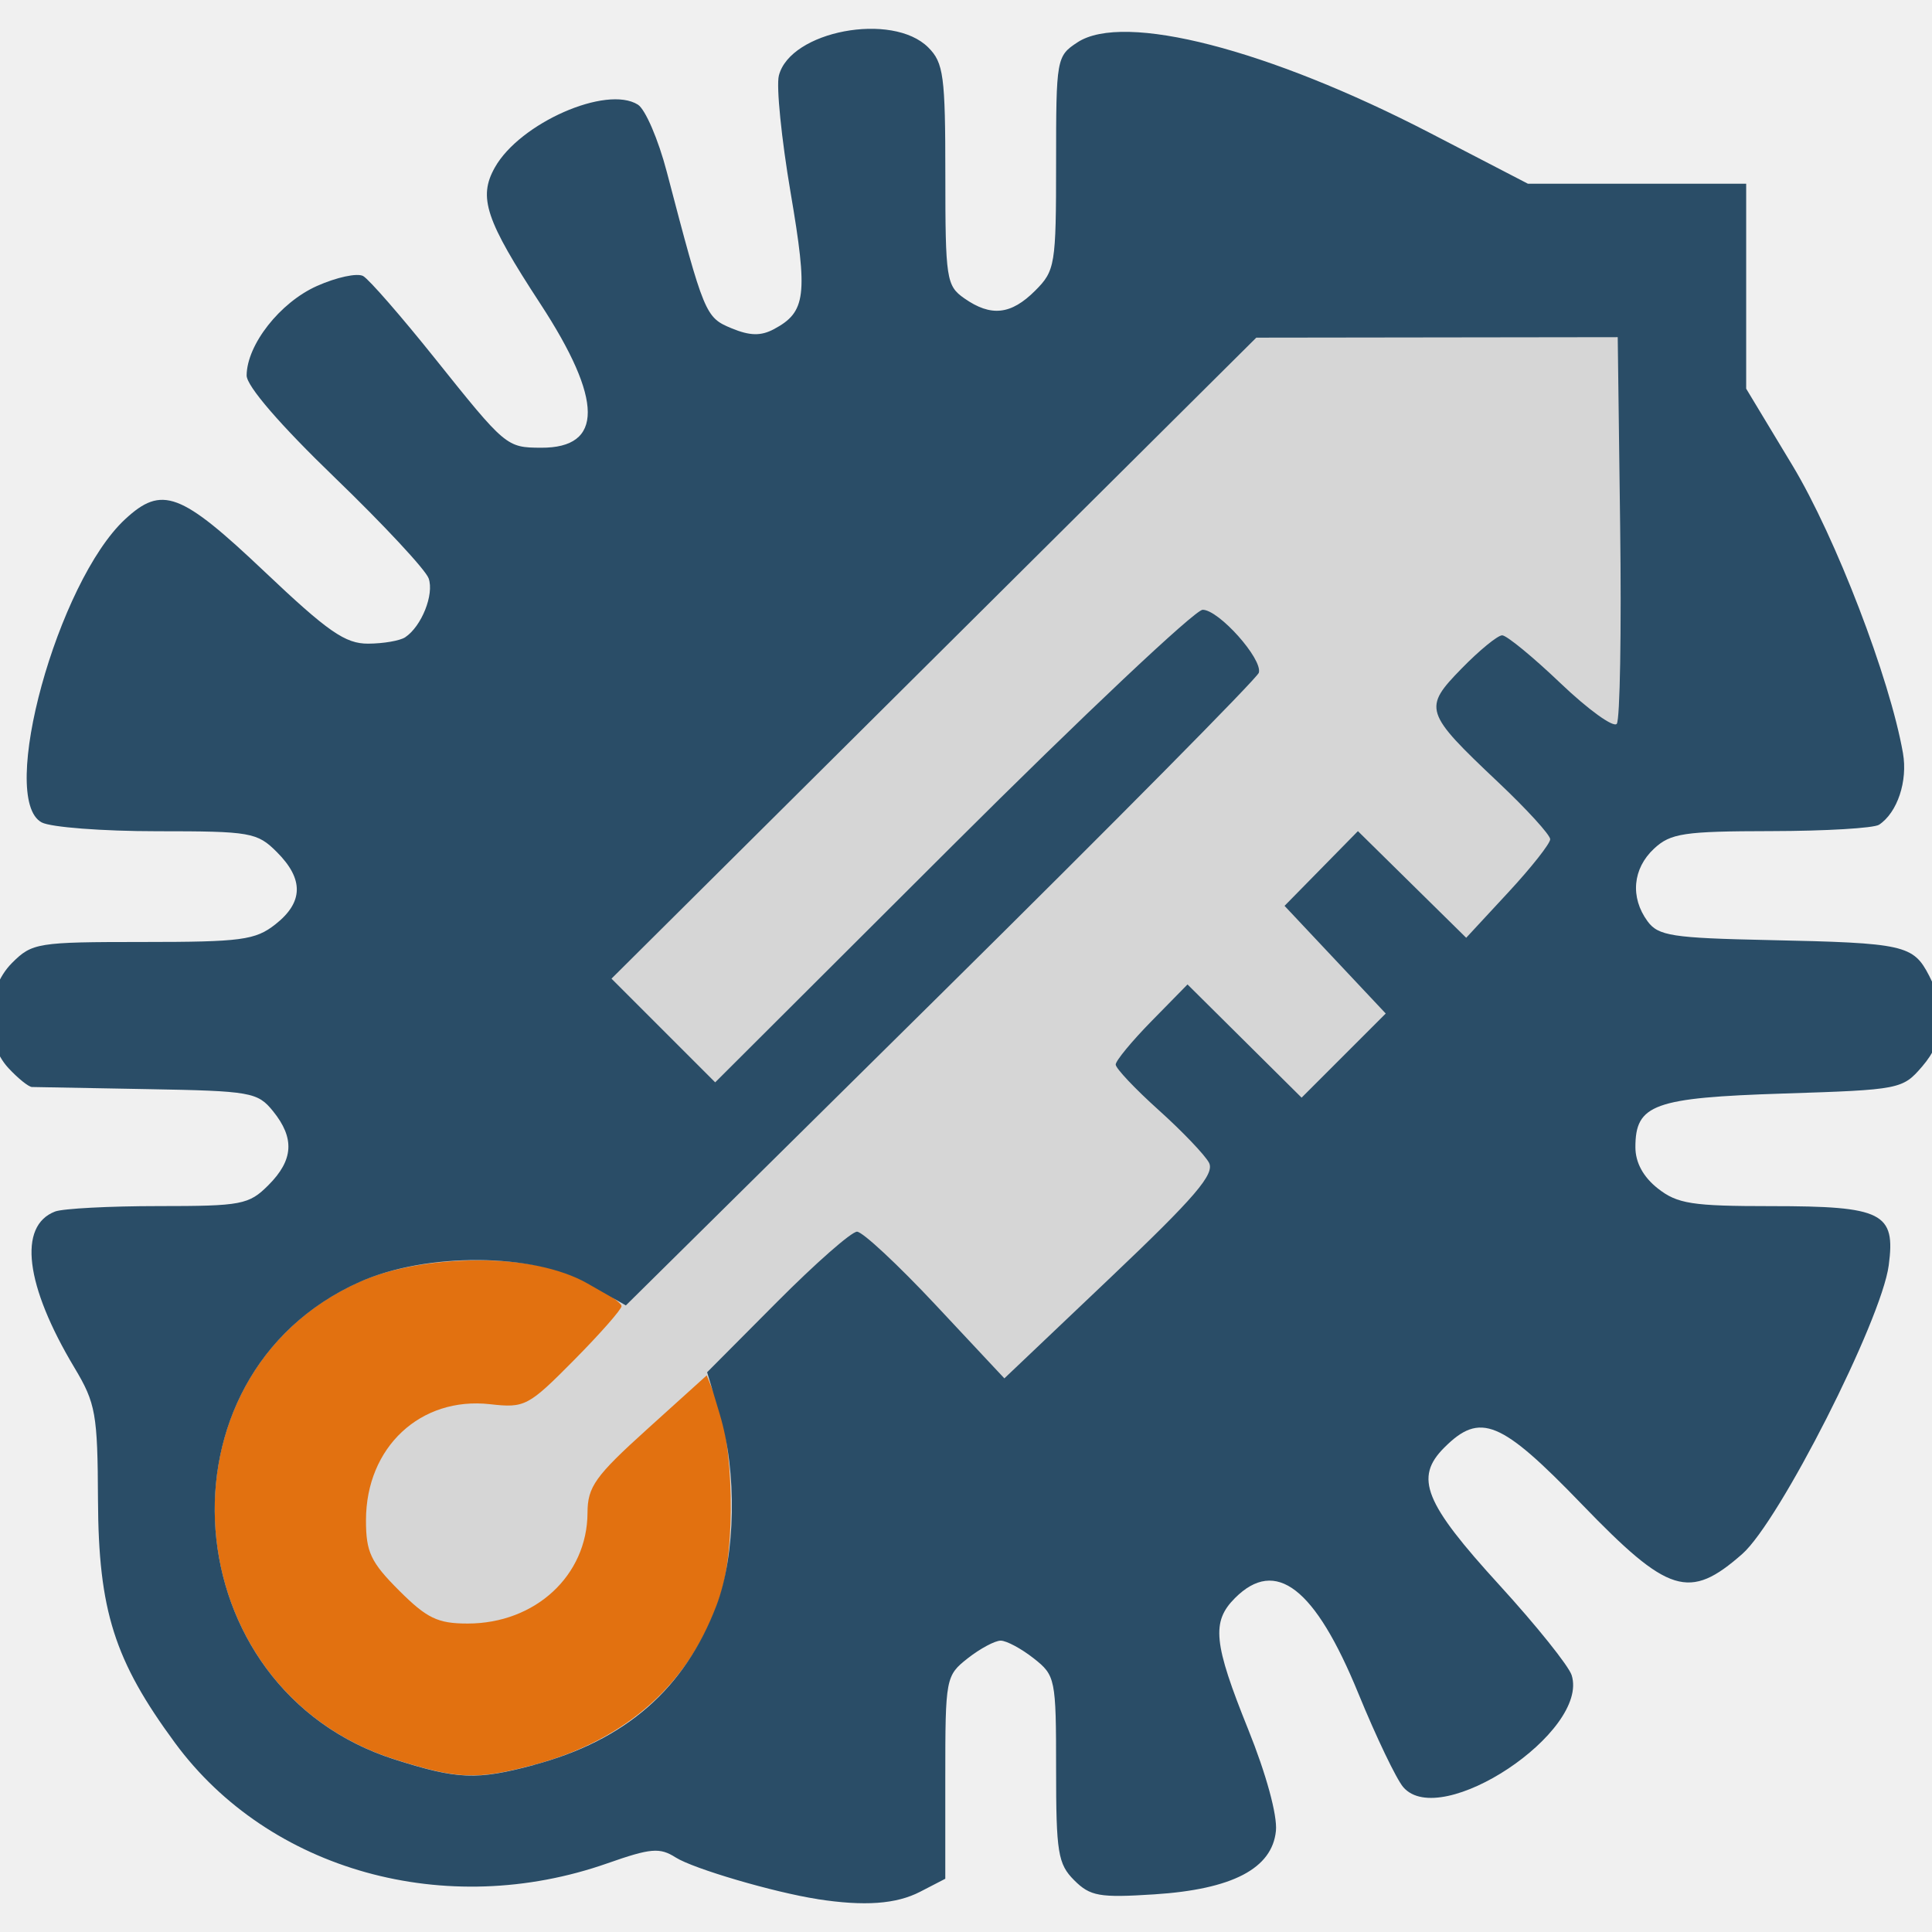
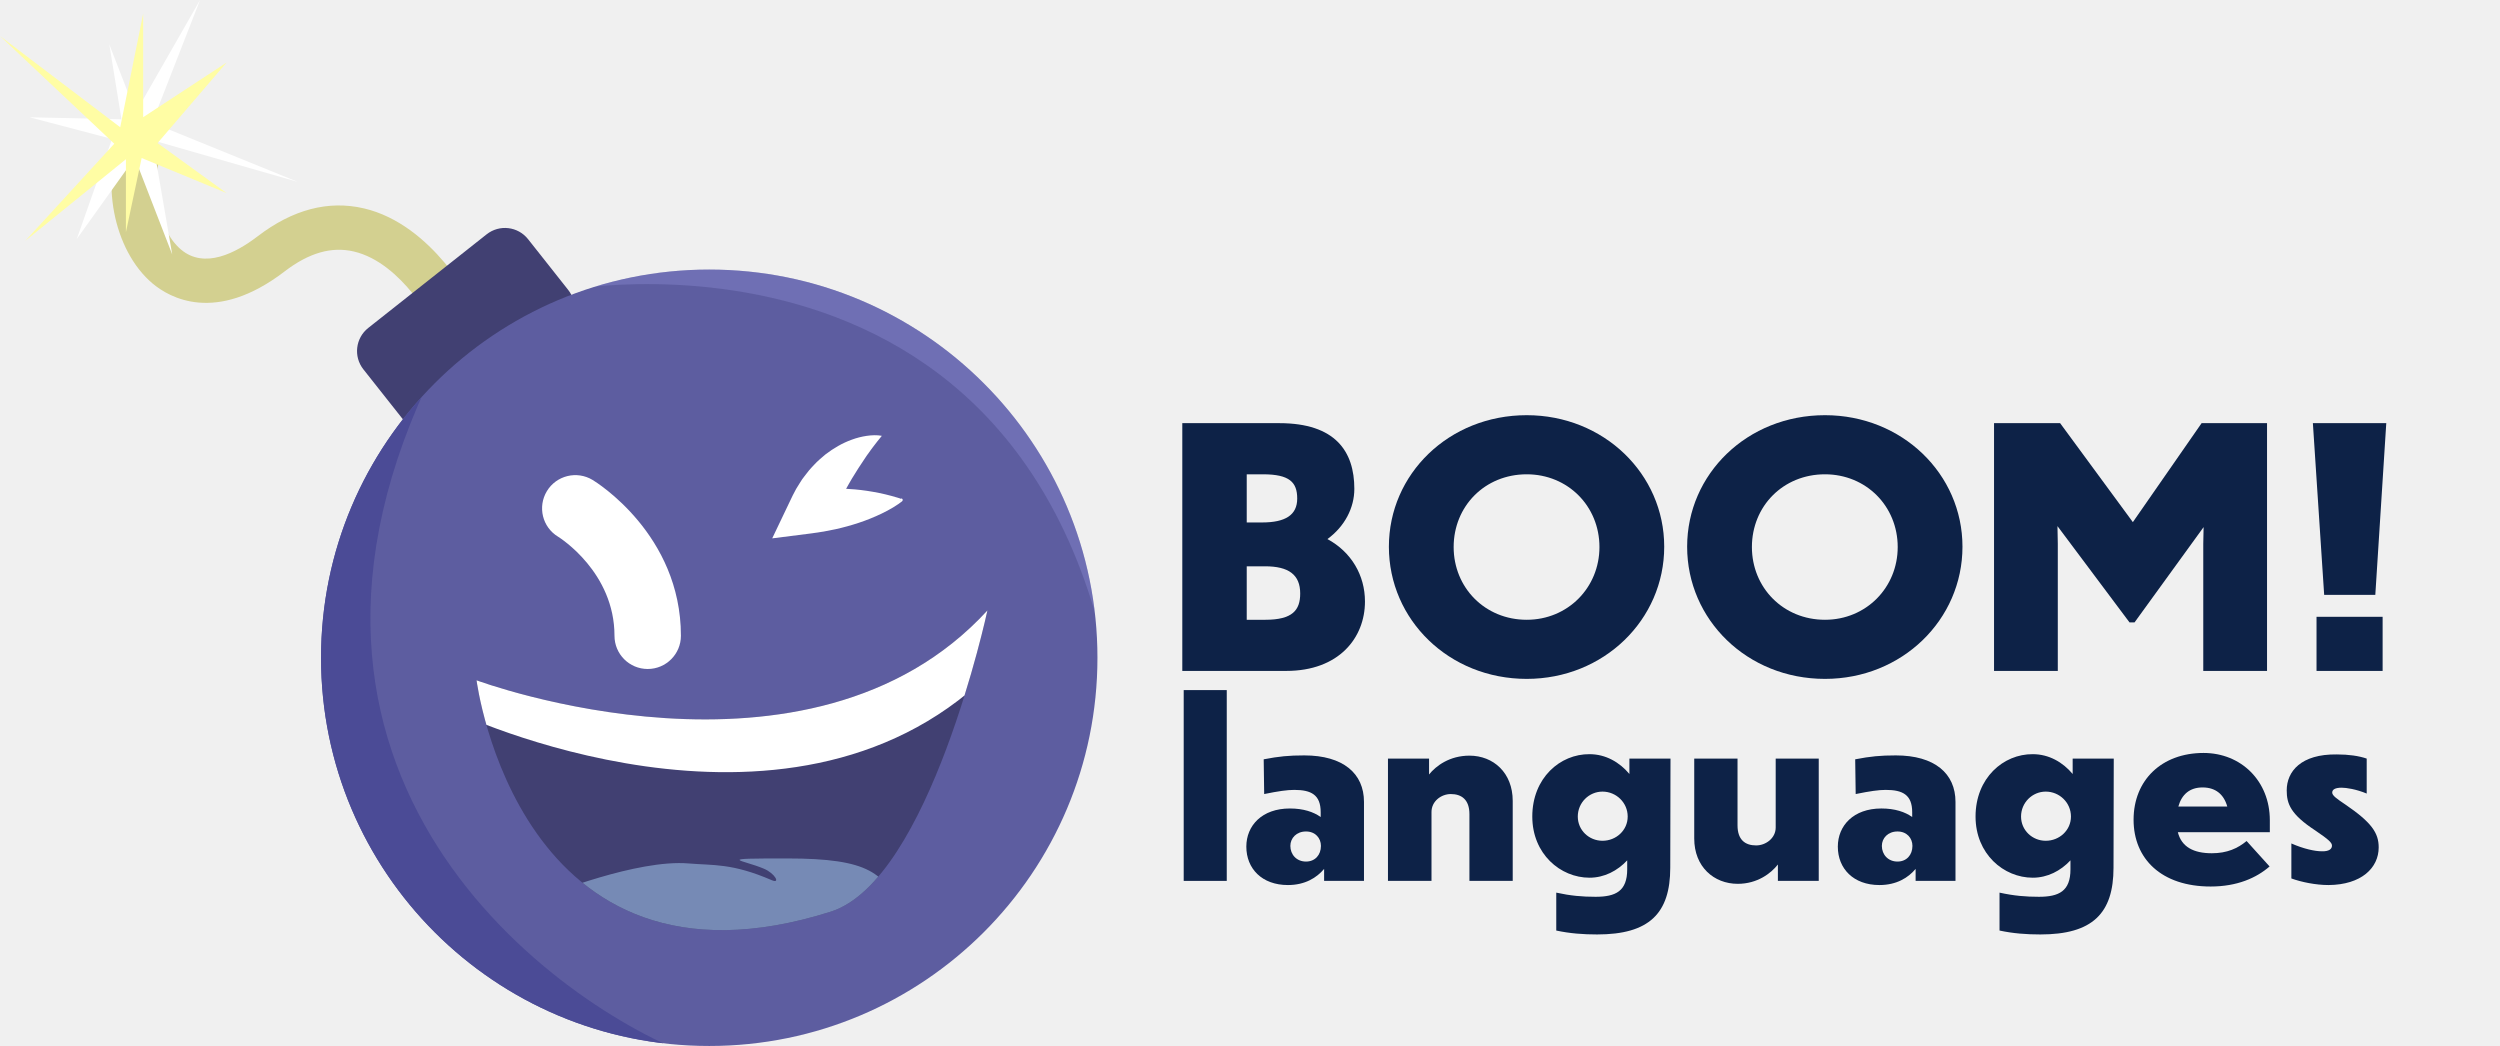
- <svg xmlns="http://www.w3.org/2000/svg" width="80mm" height="80mm" viewBox="0 0 80 80" version="1.1" id="svg1-dark" xml:space="preserve">
-   <defs id="defs1-dark">
-     <clipPath clipPathUnits="userSpaceOnUse" id="clipPath6-dark">
-       <rect style="fill:#000000;stroke-width:0.265" id="rect6-dark" width="28.219" height="27.979" x="70.979" y="156.326" />
+ <svg xmlns="http://www.w3.org/2000/svg" version="1.1" id="svg2" xml:space="preserve" width="1505.415" height="629.852" viewBox="0 0 1505.415 629.852">
+   <defs id="defs6">
+     <clipPath clipPathUnits="userSpaceOnUse" id="clipPath18">
+       <path d="M 0,1080 H 1920 V 0 H 0 Z" id="path16" />
    </clipPath>
-     <clipPath clipPathUnits="userSpaceOnUse" id="clipPath7-dark">
-       <rect style="fill:#000000;stroke-width:0.265" id="rect8-dark" width="25.581" height="23.503" x="71.779" y="159.124" />
+     <clipPath clipPathUnits="userSpaceOnUse" id="clipPath42">
+       <path d="m 460.626,520.639 c 0,-96.828 78.495,-175.323 175.324,-175.323 v 0 c 96.83,0 175.325,78.495 175.325,175.323 v 0 c 0,96.83 -78.495,175.326 -175.325,175.326 v 0 c -96.829,0 -175.324,-78.496 -175.324,-175.326" id="path40" />
+     </clipPath>
+     <clipPath clipPathUnits="userSpaceOnUse" id="clipPath54">
+       <path d="m 460.626,520.639 c 0,-96.828 78.495,-175.323 175.324,-175.323 v 0 c 96.83,0 175.325,78.495 175.325,175.323 v 0 c 0,96.83 -78.495,175.326 -175.325,175.326 v 0 c -96.829,0 -175.324,-78.496 -175.324,-175.326" id="path52" />
+     </clipPath>
+     <clipPath clipPathUnits="userSpaceOnUse" id="clipPath62">
+       <path d="m 572.246,734.762 h 309.6 v -398.34 h -309.6 z" id="path60" />
+     </clipPath>
+     <clipPath clipPathUnits="userSpaceOnUse" id="clipPath78">
+       <path d="M 0,1080 H 1920 V 0 H 0 Z" id="path76" />
+     </clipPath>
+     <clipPath clipPathUnits="userSpaceOnUse" id="clipPath106">
+       <path d="m 530.87,510.462 c 0,0 18.952,-149.194 159.98,-104.476 v 0 c 44.62,14.147 70.739,136.036 70.739,136.036 v 0 C 681.26,454.414 530.87,510.462 530.87,510.462" id="path104" />
+     </clipPath>
+     <clipPath clipPathUnits="userSpaceOnUse" id="clipPath122">
+       <path d="M 0,1080 H 1920 V 0 H 0 Z" id="path120" />
    </clipPath>
  </defs>
-   <g id="layer1-dark" transform="translate(-64.6286,-109.0293)">
-     <g id="g1-dark" style="display:inline" transform="translate(-0.3868594,1.191809)">
-       <path style="display:inline;fill:#d6d6d6;fill-opacity:1;fill-rule:nonzero;stroke-width:0.265" d="m 77.939,159.407 c 0,0 -3.149,12.881 -0.429,16.602 2.719,3.721 16.745,2.862 19.607,-4.007 2.862,-6.87 20.037,1.288 22.613,-6.154 2.576,-7.442 16.745,-31.486 16.745,-31.486 l -2.719,-14.026 -20.609,-1.002 -28.48,29.625 z" id="path11-dark" transform="translate(-1.0833333e-6)" />
-       <path style="display:inline;fill:#e27110;fill-rule:nonzero;fill-opacity:1" d="m 81.369,180.694 c -9.182,-2.911 -10.15,-15.886 -1.475,-19.773 2.625,-1.176 7.187,-1.198 9.359,-0.044 0.825,0.438 1.499,0.908 1.499,1.044 0,0.136 -0.887,1.144 -1.971,2.239 -1.889,1.908 -2.034,1.985 -3.469,1.823 -2.885,-0.325 -5.139,1.78 -5.142,4.802 -0.001,1.32 0.195,1.737 1.368,2.91 1.153,1.153 1.602,1.37 2.84,1.37 2.803,0 4.955,-1.988 4.965,-4.586 0.004,-1.078 0.317,-1.517 2.471,-3.463 l 2.466,-2.228 0.398,0.993 c 0.721,1.8 0.807,6.191 0.158,8.144 -1.181,3.554 -3.839,5.96 -7.731,6.996 -2.356,0.627 -3.134,0.596 -5.736,-0.228 z m 32.137,-22.562 c 0.351,-0.388 0.718,-0.706 0.815,-0.706 0.097,0 -0.111,0.318 -0.462,0.706 -0.351,0.388 -0.718,0.706 -0.815,0.706 -0.097,0 0.111,-0.318 0.462,-0.706 z m -2.646,-16.008 c 0,-0.073 0.278,-0.351 0.617,-0.617 0.56,-0.439 0.572,-0.426 0.133,0.133 -0.461,0.588 -0.751,0.775 -0.751,0.484 z" id="path2-dark" clip-path="url(#clipPath7-dark)" />
-       <path style="display:inline;fill:#2a4d67;fill-opacity:1" d="m 98.866,186.475 c -1.806,-0.279 -5.14,-1.258 -5.874,-1.725 -0.658,-0.419 -1.033,-0.386 -2.821,0.242 -6.687,2.35 -14.009,0.313 -17.907,-4.982 -2.514,-3.415 -3.17,-5.483 -3.191,-10.059 -0.016,-3.576 -0.093,-4.006 -0.975,-5.48 -2.041,-3.408 -2.347,-5.874 -0.802,-6.467 0.322,-0.123 2.246,-0.225 4.276,-0.225 3.449,0 3.748,-0.057 4.557,-0.866 1.04,-1.04 1.097,-1.945 0.192,-3.064 -0.638,-0.788 -0.917,-0.837 -5.203,-0.913 -2.491,-0.044 -4.642,-0.084 -4.78,-0.088 -0.138,-0.004 -0.575,-0.355 -0.97,-0.78 -1.04,-1.117 -0.969,-3.244 0.147,-4.359 0.83,-0.83 1.055,-0.866 5.42,-0.866 4.074,0 4.653,-0.077 5.484,-0.731 1.161,-0.913 1.181,-1.871 0.064,-2.989 -0.82,-0.82 -1.083,-0.866 -4.962,-0.866 -2.253,0 -4.403,-0.164 -4.779,-0.365 -1.817,-0.973 0.657,-9.962 3.456,-12.556 1.522,-1.41 2.298,-1.119 5.76,2.161 2.64,2.502 3.353,2.998 4.306,2.993 0.628,-0.003 1.317,-0.122 1.53,-0.265 0.679,-0.453 1.205,-1.773 0.971,-2.438 -0.124,-0.354 -1.872,-2.23 -3.884,-4.171 -2.27,-2.189 -3.656,-3.795 -3.653,-4.233 0.011,-1.274 1.38,-3.018 2.906,-3.701 0.813,-0.364 1.676,-0.55 1.919,-0.414 0.243,0.136 1.582,1.673 2.976,3.416 2.922,3.654 2.96,3.686 4.391,3.693 2.59,0.013 2.579,-1.969 -0.033,-5.965 -2.264,-3.464 -2.577,-4.401 -1.882,-5.638 1.034,-1.843 4.622,-3.42 5.924,-2.604 0.308,0.193 0.847,1.446 1.197,2.784 1.549,5.912 1.597,6.027 2.679,6.476 0.763,0.316 1.218,0.325 1.759,0.036 1.329,-0.711 1.413,-1.399 0.689,-5.651 -0.379,-2.223 -0.598,-4.403 -0.487,-4.844 0.465,-1.853 4.704,-2.653 6.188,-1.168 0.633,0.633 0.706,1.176 0.706,5.272 0,4.319 0.043,4.596 0.784,5.115 1.105,0.774 1.935,0.684 2.936,-0.317 0.827,-0.827 0.866,-1.064 0.866,-5.284 0,-4.331 0.017,-4.429 0.888,-5 1.917,-1.256 7.906,0.287 14.614,3.764 l 4.037,2.093 h 4.518 4.518 v 4.243 4.243 l 1.915,3.176 c 1.786,2.963 4.036,8.82 4.577,11.915 0.203,1.159 -0.23,2.459 -0.988,2.964 -0.213,0.143 -2.224,0.262 -4.467,0.265 -3.613,0.005 -4.167,0.088 -4.851,0.725 -0.887,0.826 -0.995,2.016 -0.272,3.006 0.443,0.607 1.017,0.696 5.027,0.781 5.616,0.119 5.976,0.199 6.637,1.479 0.757,1.464 0.666,2.644 -0.291,3.756 -0.811,0.943 -0.916,0.964 -5.733,1.119 -5.386,0.173 -6.141,0.447 -6.141,2.223 0,0.636 0.325,1.233 0.93,1.709 0.809,0.636 1.42,0.731 4.695,0.731 4.62,0 5.157,0.271 4.864,2.457 -0.306,2.281 -4.528,10.598 -6.066,11.948 -2.193,1.926 -3.052,1.659 -6.639,-2.058 -3.361,-3.483 -4.213,-3.834 -5.699,-2.348 -1.246,1.246 -0.829,2.284 2.289,5.698 1.52,1.664 2.864,3.34 2.986,3.724 0.742,2.337 -5.421,6.438 -6.971,4.639 -0.285,-0.33 -1.123,-2.078 -1.862,-3.884 -1.792,-4.378 -3.42,-5.636 -5.107,-3.948 -0.982,0.982 -0.892,1.87 0.548,5.442 0.743,1.843 1.21,3.552 1.147,4.197 -0.154,1.562 -1.806,2.424 -5.042,2.631 -2.268,0.146 -2.649,0.078 -3.312,-0.585 -0.672,-0.672 -0.749,-1.145 -0.749,-4.604 0,-3.744 -0.027,-3.876 -0.93,-4.586 -0.511,-0.402 -1.125,-0.731 -1.364,-0.731 -0.239,0 -0.852,0.329 -1.364,0.731 -0.911,0.717 -0.93,0.814 -0.93,4.93 v 4.199 l -1.041,0.538 c -0.991,0.512 -2.304,0.607 -4.251,0.306 z m -11.761,-5.552 c 3.803,-1.012 6.269,-3.163 7.577,-6.607 0.797,-2.098 0.856,-5.531 0.135,-7.925 l -0.521,-1.732 2.895,-2.91 c 1.592,-1.601 3.082,-2.91 3.312,-2.91 0.229,0 1.696,1.367 3.259,3.037 l 2.842,3.037 4.393,-4.173 c 3.51,-3.334 4.33,-4.291 4.079,-4.76 -0.173,-0.323 -1.112,-1.305 -2.088,-2.182 -0.976,-0.877 -1.774,-1.723 -1.774,-1.88 0,-0.157 0.669,-0.968 1.487,-1.801 l 1.487,-1.516 2.362,2.344 2.362,2.344 1.742,-1.742 1.742,-1.742 -2.095,-2.229 -2.095,-2.229 1.519,-1.547 1.519,-1.547 2.242,2.208 2.242,2.208 1.739,-1.877 c 0.956,-1.032 1.739,-2.024 1.739,-2.203 0,-0.179 -0.967,-1.24 -2.15,-2.357 -3.071,-2.901 -3.125,-3.067 -1.516,-4.715 0.737,-0.755 1.492,-1.372 1.677,-1.372 0.186,0 1.275,0.894 2.421,1.988 1.146,1.093 2.192,1.847 2.325,1.676 0.133,-0.171 0.196,-3.844 0.14,-8.161 l -0.101,-7.849 -7.483,0.01 -7.483,0.01 -13.35,13.271 -13.35,13.271 2.147,2.147 2.147,2.147 9.807,-9.784 c 5.394,-5.381 10.064,-9.784 10.378,-9.784 0.668,0 2.48,2.028 2.327,2.605 -0.058,0.217 -5.979,6.2 -13.158,13.297 l -13.053,12.903 -1.587,-0.908 c -2.22,-1.27 -6.683,-1.298 -9.447,-0.059 -8.675,3.887 -7.707,16.861 1.475,19.773 2.601,0.825 3.379,0.856 5.736,0.228 z" id="path1-dark" />
+   <g id="g10" transform="matrix(1.333333,0,0,-1.333333,-420.8547,1090.273)">
+     <g id="g12">
+       <g id="g14" clip-path="url(#clipPath18)">
+         <g id="g20" transform="translate(1381.996,651.3262)">
+           <path d="m 0,0 h -765.201 c -34.631,0 -62.705,-28.075 -62.705,-62.706 v -145.678 c 0,-34.632 28.074,-62.706 62.705,-62.706 H 0 c 34.632,0 62.706,28.074 62.706,62.706 V -62.706 C 62.706,-28.075 34.632,0 0,0" style="fill:#ff0000;fill-opacity:0;fill-rule:nonzero;stroke:none" id="path22" />
+         </g>
+         <g id="g24" transform="translate(512.0386,670.0513)">
+           <path d="m 0,0 c -0.144,0.289 -14.627,28.976 -36.668,34.087 -10.033,2.326 -20.237,-0.624 -31.195,-9.02 -31.231,-23.931 -52.116,-11.771 -59.646,-5.432 -17.815,14.998 -24.053,47.723 -13.087,68.659 l 17.717,-9.28 c -5.95,-11.359 -3.258,-34.39 8.251,-44.079 10.539,-8.872 24.632,-1.631 34.601,6.007 15.81,12.113 31.952,16.353 47.976,12.605 C -0.774,46.228 17.187,10.371 17.937,8.848 Z" style="fill:#d3d090;fill-opacity:1;fill-rule:nonzero;stroke:none" id="path26" />
+         </g>
+         <g id="g28" transform="translate(535.4214,711.8828)">
+           <path d="m 0,0 -53.479,-42.294 c -5.766,-4.56 -6.744,-12.932 -2.184,-18.699 l 18.126,-22.919 c 4.561,-5.767 12.933,-6.744 18.699,-2.184 l 53.479,42.294 c 5.766,4.561 6.744,12.932 2.183,18.698 L 18.698,-2.184 C 14.138,3.583 5.767,4.56 0,0" style="fill:#414072;fill-opacity:1;fill-rule:nonzero;stroke:none" id="path30" />
+         </g>
+         <g id="g32" transform="translate(811.2749,520.6396)">
+           <path d="m 0,0 c 0,96.83 -78.495,175.325 -175.325,175.325 -96.829,0 -175.324,-78.495 -175.324,-175.325 0,-96.829 78.495,-175.324 175.324,-175.324 C -78.495,-175.324 0,-96.829 0,0" style="fill:#5d5da0;fill-opacity:1;fill-rule:nonzero;stroke:none" id="path34" />
+         </g>
+       </g>
+     </g>
+     <g id="g36">
+       <g id="g38" clip-path="url(#clipPath42)">
+         <g id="g44" transform="translate(494.4648,653.5376)">
+           <path d="m 0,0 c -117.04,-109.989 -431.761,-467.304 138.857,-327.857 6.703,1.638 7.109,11.03 0.564,13.212 C 77.835,-294.114 -70.723,-191.889 13.886,-10.046 17.936,-1.341 6.997,6.575 0,0" style="fill:#4b4b96;fill-opacity:1;fill-rule:nonzero;stroke:none" id="path46" />
+         </g>
+       </g>
+     </g>
+     <g id="g48">
+       <g id="g50" clip-path="url(#clipPath54)">
+         <g id="g56">
+           <g id="g58" />
+           <g id="g70">
+             <g clip-path="url(#clipPath62)" opacity="0.25" id="g68">
+               <g transform="translate(572.2456,686.7793)" id="g66">
+                 <path d="M 0,0 C 0,0 254.641,47.327 251.92,-260.116 249.2,-567.56 309.6,9.186 309.6,9.186 309.6,9.186 69.127,102.314 0,0" style="fill:#a5a5ef;fill-opacity:1;fill-rule:nonzero;stroke:none" id="path64" />
+               </g>
+             </g>
+           </g>
+         </g>
+       </g>
+     </g>
+     <g id="g72">
+       <g id="g74" clip-path="url(#clipPath78)">
+         <g id="g80" transform="translate(384.3569,762.2896)">
+           <path d="M 0,0 21.631,55.415 -7.43,4.616 l -11.914,30.74 5.484,-33.809 -41.476,0.896 37.221,-9.789 -15.922,-45.169 26.201,36.618 16.895,-43.594 -8.874,51.577 65.517,-18.8 z" style="fill:#ffffff;fill-opacity:1;fill-rule:nonzero;stroke:none" id="path82" />
+         </g>
+         <g id="g84" transform="translate(367.249,752.7876)">
+           <path d="M 0,0 -40.195,-43.853 5.26,-6.989 V -39.957 L 12.365,-6.451 50.714,-22.275 19.545,0.303 50.714,36.667 13.052,11.991 V 58.745 L 2.688,7.446 -51.608,48.652 Z" style="fill:#fffda4;fill-opacity:1;fill-rule:nonzero;stroke:none" id="path86" />
+         </g>
+         <g id="g88" transform="translate(608.1587,515.5732)">
+           <path d="m 0,0 c -8.284,0 -15,6.716 -15,15 0,28.571 -24.446,44.106 -25.487,44.753 -7.09,4.285 -9.325,13.482 -5.04,20.572 4.285,7.091 13.546,9.341 20.636,5.055 C -23.262,84.396 15,60.748 15,15 15,6.716 8.284,0 0,0" style="fill:#ffffff;fill-opacity:1;fill-rule:nonzero;stroke:none" id="path90" />
+         </g>
+         <g id="g92" transform="translate(713.9092,620.8784)">
+           <path d="M 0,0 C -1.495,-1.776 -2.781,-3.464 -4.034,-5.104 -4.642,-5.952 -5.267,-6.719 -5.827,-7.571 L -6.7,-8.761 c -0.279,-0.409 -0.54,-0.837 -0.825,-1.223 -2.194,-3.209 -4.165,-6.331 -6.038,-9.411 -0.869,-1.612 -1.846,-3.073 -2.661,-4.674 -0.426,-0.783 -0.889,-1.526 -1.302,-2.311 -0.41,-0.79 -0.806,-1.583 -1.239,-2.348 -0.879,-1.517 -1.574,-3.174 -2.438,-4.704 -0.781,-1.59 -1.524,-3.214 -2.355,-4.787 l -10.148,14.017 c 7.092,0.621 14.276,0.668 21.522,0.006 3.624,-0.327 7.273,-0.872 10.946,-1.619 1.837,-0.378 3.679,-0.8 5.532,-1.314 0.923,-0.236 1.856,-0.527 2.778,-0.793 0.445,-0.151 0.959,-0.265 1.299,-0.412 0.005,-0.014 0.035,-0.018 0.009,-0.046 -0.003,-0.012 -0.004,-0.016 -0.066,-0.072 -0.031,-0.033 -0.022,-0.026 -0.077,-0.095 -0.081,-0.101 -0.13,-0.248 -0.127,-0.374 -0.022,-0.16 0.096,-0.397 0.188,-0.466 0.035,-0.032 0.076,-0.06 0.119,-0.081 0.108,-0.046 0.061,-0.014 0.099,-0.022 0.037,0.006 0.008,0.027 0.01,0.042 -0.051,0.072 -0.16,0.135 -0.257,0.206 -0.205,0.14 -0.428,0.272 -0.651,0.402 0.225,0.129 0.449,0.257 0.692,0.374 0.125,0.058 0.24,0.109 0.409,0.144 0.057,0.003 0.085,0.016 0.175,0.004 0.063,-0.018 0.045,0.01 0.175,-0.053 0.055,-0.028 0.108,-0.064 0.154,-0.104 0.101,-0.08 0.222,-0.332 0.207,-0.504 C 9.427,-29.117 9.371,-29.276 9.284,-29.39 9.22,-29.47 9.217,-29.47 9.176,-29.512 L 9.038,-29.627 8.894,-29.74 c -0.512,-0.424 -0.886,-0.679 -1.319,-0.997 -0.84,-0.578 -1.678,-1.134 -2.525,-1.626 -1.689,-1.023 -3.396,-1.909 -5.109,-2.739 -3.428,-1.647 -6.887,-3.036 -10.372,-4.19 -6.975,-2.309 -14.018,-3.837 -21.16,-4.744 l -17.93,-2.276 7.781,16.293 c 0.97,2.032 1.915,4.075 3.029,6.041 0.59,0.97 1.173,1.943 1.791,2.894 l 0.916,1.43 1.026,1.369 c 0.682,0.915 1.398,1.803 2.103,2.694 0.725,0.877 1.539,1.698 2.314,2.534 1.531,1.683 3.329,3.161 5.06,4.63 3.64,2.803 7.637,5.147 11.955,6.697 2.141,0.792 4.379,1.364 6.646,1.702 C -4.635,0.294 -2.308,0.43 0,0" style="fill:#ffffff;fill-opacity:1;fill-rule:nonzero;stroke:none" id="path94" />
+         </g>
+         <g id="g96" transform="translate(530.8706,510.4619)">
+           <path d="m 0,0 c 0,0 150.39,-56.048 230.718,31.56 0,0 -26.119,-121.889 -70.739,-136.037 C 18.951,-149.193 0,0 0,0" style="fill:#414072;fill-opacity:1;fill-rule:nonzero;stroke:none" id="path98" />
+         </g>
+       </g>
+     </g>
+     <g id="g100">
+       <g id="g102" clip-path="url(#clipPath106)">
+         <g id="g108" transform="translate(521.0024,496.3135)">
+           <path d="M 0,0 C 0,0 149.17,-71.283 240.586,16.324 L 246.028,63.031 -8.633,34.26 Z" style="fill:#ffffff;fill-opacity:1;fill-rule:nonzero;stroke:none" id="path110" />
+         </g>
+         <g id="g112" transform="translate(563.519,413.6035)">
+           <path d="m 0,0 c 0,0 39.94,16.123 63.122,14.147 11.058,-0.942 19.588,0.212 37.569,-7.571 4.037,-1.748 1.438,3.079 -3.55,5.19 -10.114,4.277 -22.669,4.642 10.378,4.642 37.4,0 44.292,-6.613 51.641,-24.026 C 166.509,-25.031 18.827,-51.172 0,0" style="fill:#768ab5;fill-opacity:1;fill-rule:nonzero;stroke:none" id="path114" />
+         </g>
+       </g>
+     </g>
+     <g id="g116">
+       <g id="g118" clip-path="url(#clipPath122)">
+         <g id="g124" transform="translate(878.6953,561.9497)">
+           <path d="m 0,0 v -24.149 h 8.4 c 12.299,0 15.749,4.35 15.749,11.85 C 24.149,-3.75 18.899,0 8.25,0 Z M 0,41.548 V 19.799 h 6.9 c 10.499,0 15.9,3.3 15.9,10.8 0,7.349 -3.45,10.949 -15.45,10.949 z M 17.85,-47.248 H -29.099 V 64.647 H 14.7 c 25.349,0 33.899,-12.749 33.899,-29.698 0,-8.55 -4.35,-16.949 -12.15,-22.65 10.799,-5.849 16.949,-16.349 16.949,-28.198 0,-16.35 -11.7,-31.349 -35.548,-31.349" style="fill:#0d2247;fill-opacity:1;fill-rule:nonzero;stroke:none" id="path126" />
+         </g>
+         <g id="g128" transform="translate(972.1455,570.6494)">
+           <path d="m 0,0 c 0,-18.299 14.099,-32.849 32.998,-32.849 18.6,0 32.849,14.55 32.849,32.849 0,18.449 -14.249,32.849 -32.849,32.849 C 14.099,32.849 0,18.449 0,0 m 95.096,0.15 c 0,-32.999 -27.299,-59.697 -62.098,-59.697 -35.099,0 -62.247,26.698 -62.247,59.697 0,32.849 27.148,59.397 62.247,59.397 34.799,0 62.098,-26.548 62.098,-59.397" style="fill:#0d2247;fill-opacity:1;fill-rule:nonzero;stroke:none" id="path130" />
+         </g>
+         <g id="g132" transform="translate(1106.845,570.6494)">
+           <path d="m 0,0 c 0,-18.299 14.099,-32.849 32.998,-32.849 18.6,0 32.849,14.55 32.849,32.849 0,18.449 -14.249,32.849 -32.849,32.849 C 14.099,32.849 0,18.449 0,0 m 95.096,0.15 c 0,-32.999 -27.299,-59.697 -62.098,-59.697 -35.099,0 -62.247,26.698 -62.247,59.697 0,32.849 27.148,59.397 62.247,59.397 34.799,0 62.098,-26.548 62.098,-59.397" style="fill:#0d2247;fill-opacity:1;fill-rule:nonzero;stroke:none" id="path134" />
+         </g>
+         <g id="g136" transform="translate(1244.993,514.7021)">
+           <path d="M 0,0 H -28.799 V 111.895 H 1.05 L 33.898,67.197 64.947,111.895 H 94.496 V 0 H 65.697 v 57.297 l 0.151,7.65 -31.2,-43.049 h -2.25 L -0.149,65.397 0,57.447 Z" style="fill:#0d2247;fill-opacity:1;fill-rule:nonzero;stroke:none" id="path138" />
+         </g>
+         <path d="m 1361.842,539.151 h 29.849 v -24.449 h -29.849 z m 3.45,9.899 -5.1,77.547 h 33.149 l -4.95,-77.547 z" style="fill:#0d2247;fill-opacity:1;fill-rule:nonzero;stroke:none" id="path140" />
+         <path d="M 869.673,419.874 H 850.23 v 86.169 h 19.443 z" style="fill:#0d2247;fill-opacity:1;fill-rule:nonzero;stroke:none" id="path142" />
+         <g id="g144" transform="translate(912.207,435.6719)">
+           <path d="m 0,0 c 0,3.535 -2.541,6.518 -6.739,6.518 -4.308,0 -7.07,-2.983 -7.07,-6.518 0,-3.866 2.762,-7.07 7.07,-7.07 C -2.651,-7.07 0,-4.088 0,0 m 1.437,-10.385 c -3.315,-3.976 -8.618,-7.291 -16.351,-7.291 -11.71,0 -18.78,7.402 -18.78,17.345 0,9.5 7.07,17.233 19.664,17.233 6.076,0 10.716,-1.547 13.92,-3.867 v 2.21 c 0,7.844 -4.309,10.053 -11.932,10.053 -3.203,0 -7.07,-0.552 -13.588,-1.878 l -0.221,15.687 c 6.85,1.326 11.379,1.768 18.339,1.768 17.565,0 26.955,-8.175 26.955,-20.99 V -15.798 H 1.437 Z" style="fill:#0d2247;fill-opacity:1;fill-rule:nonzero;stroke:none" id="path146" />
+         </g>
+         <g id="g148" transform="translate(962.1436,419.874)">
+           <path d="m 0,0 h -19.664 v 55.236 h 18.56 v -7.18 c 3.093,3.867 9.28,8.507 18.228,8.507 10.826,0 19.554,-7.734 19.554,-20.438 V 0 H 17.124 v 30.159 c 0,6.518 -3.535,9.059 -8.396,9.059 C 4.309,39.218 0,35.903 0,31.153 Z" style="fill:#0d2247;fill-opacity:1;fill-rule:nonzero;stroke:none" id="path150" />
+         </g>
+         <g id="g152" transform="translate(1050.747,448.9287)">
+           <path d="m 0,0 c 0,6.297 -5.192,11.268 -11.379,11.268 -6.076,0 -11.158,-4.971 -11.158,-11.268 0,-6.187 5.082,-10.938 11.158,-10.938 C -5.192,-10.938 0,-6.187 0,0 m -13.81,-53.248 c -6.296,0 -12.262,0.441 -18.449,1.768 v 17.123 c 6.519,-1.437 11.822,-1.878 17.786,-1.878 9.06,0 14.252,2.541 14.252,12.373 v 4.087 c -4.419,-4.75 -10.384,-7.843 -17.013,-7.843 -13.147,0 -25.851,10.716 -25.851,27.618 0,17.454 12.594,28.281 25.851,28.171 7.292,0 13.588,-3.647 18.007,-8.949 v 6.96 h 18.56 c 0,-14.803 -0.11,-42.753 -0.11,-49.271 0,-20.659 -9.501,-30.159 -33.033,-30.159" style="fill:#0d2247;fill-opacity:1;fill-rule:nonzero;stroke:none" id="path154" />
+         </g>
+         <g id="g156" transform="translate(1118.581,427.2754)">
+           <path d="m 0,0 c -3.094,-3.977 -9.28,-8.728 -18.118,-8.728 -10.826,0 -19.664,7.734 -19.664,20.439 v 36.124 h 19.553 V 17.676 c 0,-6.518 3.425,-9.059 8.397,-9.059 4.419,0 8.838,3.315 8.838,8.065 V 47.835 H 18.449 V -7.401 H 0 Z" style="fill:#0d2247;fill-opacity:1;fill-rule:nonzero;stroke:none" id="path158" />
+         </g>
+         <g id="g160" transform="translate(1179.344,435.6719)">
+           <path d="m 0,0 c 0,3.535 -2.541,6.518 -6.739,6.518 -4.309,0 -7.071,-2.983 -7.071,-6.518 0,-3.866 2.762,-7.07 7.071,-7.07 C -2.651,-7.07 0,-4.088 0,0 m 1.436,-10.385 c -3.314,-3.976 -8.617,-7.291 -16.35,-7.291 -11.71,0 -18.78,7.402 -18.78,17.345 0,9.5 7.07,17.233 19.664,17.233 6.076,0 10.716,-1.547 13.92,-3.867 v 2.21 c 0,7.844 -4.309,10.053 -11.932,10.053 -3.203,0 -7.07,-0.552 -13.588,-1.878 l -0.221,15.687 c 6.849,1.326 11.378,1.768 18.338,1.768 17.566,0 26.956,-8.175 26.956,-20.99 V -15.798 H 1.436 Z" style="fill:#0d2247;fill-opacity:1;fill-rule:nonzero;stroke:none" id="path162" />
+         </g>
+         <g id="g164" transform="translate(1250.934,448.9287)">
+           <path d="m 0,0 c 0,6.297 -5.192,11.268 -11.379,11.268 -6.076,0 -11.158,-4.971 -11.158,-11.268 0,-6.187 5.082,-10.938 11.158,-10.938 C -5.192,-10.938 0,-6.187 0,0 m -13.81,-53.248 c -6.296,0 -12.262,0.441 -18.449,1.768 v 17.123 c 6.519,-1.437 11.822,-1.878 17.787,-1.878 9.059,0 14.251,2.541 14.251,12.373 v 4.087 c -4.419,-4.75 -10.384,-7.843 -17.013,-7.843 -13.146,0 -25.851,10.716 -25.851,27.618 0,17.454 12.594,28.281 25.851,28.171 7.292,0 13.588,-3.647 18.007,-8.949 v 6.96 h 18.56 c 0,-14.803 -0.11,-42.753 -0.11,-49.271 0,-20.659 -9.501,-30.159 -33.033,-30.159" style="fill:#0d2247;fill-opacity:1;fill-rule:nonzero;stroke:none" id="path166" />
+         </g>
+         <g id="g168" transform="translate(1299.435,453.458)">
+           <path d="M 0,0 H 22.095 C 20.548,5.523 16.792,8.617 10.937,8.617 5.192,8.617 1.547,5.523 0,0 m 14.582,-36.125 c -22.205,0 -34.799,12.483 -34.799,30.159 0,17.897 12.704,30.159 31.596,30.159 17.013,0 29.938,-12.704 29.938,-30.38 V -11.6 H -0.221 c 1.657,-6.629 7.071,-9.501 15.356,-9.501 6.849,0 11.71,2.21 15.687,5.524 l 10.385,-11.489 c -5.966,-5.192 -14.693,-9.059 -26.625,-9.059" style="fill:#0d2247;fill-opacity:1;fill-rule:nonzero;stroke:none" id="path170" />
+         </g>
+         <g id="g172" transform="translate(1384.502,475.1104)">
+           <path d="m 0,0 v -15.798 c -4.75,1.989 -9.279,2.652 -11.269,2.652 -2.872,0 -4.307,-0.773 -4.307,-2.209 0,-1.327 1.988,-2.762 5.965,-5.414 11.821,-8.064 15.024,-12.815 15.024,-19.333 0,-9.279 -7.844,-16.902 -22.646,-17.012 -5.746,0 -12.263,1.325 -16.792,2.982 v 15.798 c 5.523,-2.431 10.605,-3.535 13.698,-3.535 3.425,-0.11 4.64,1.104 4.64,2.541 0,1.326 -1.326,2.651 -7.512,6.849 -11.158,7.292 -12.926,12.042 -12.926,18.118 0,8.507 6.408,16.461 22.647,16.239 C -8.175,1.878 -3.535,1.216 0,0" style="fill:#0d2247;fill-opacity:1;fill-rule:nonzero;stroke:none" id="path174" />
+         </g>
+       </g>
    </g>
  </g>
</svg>
